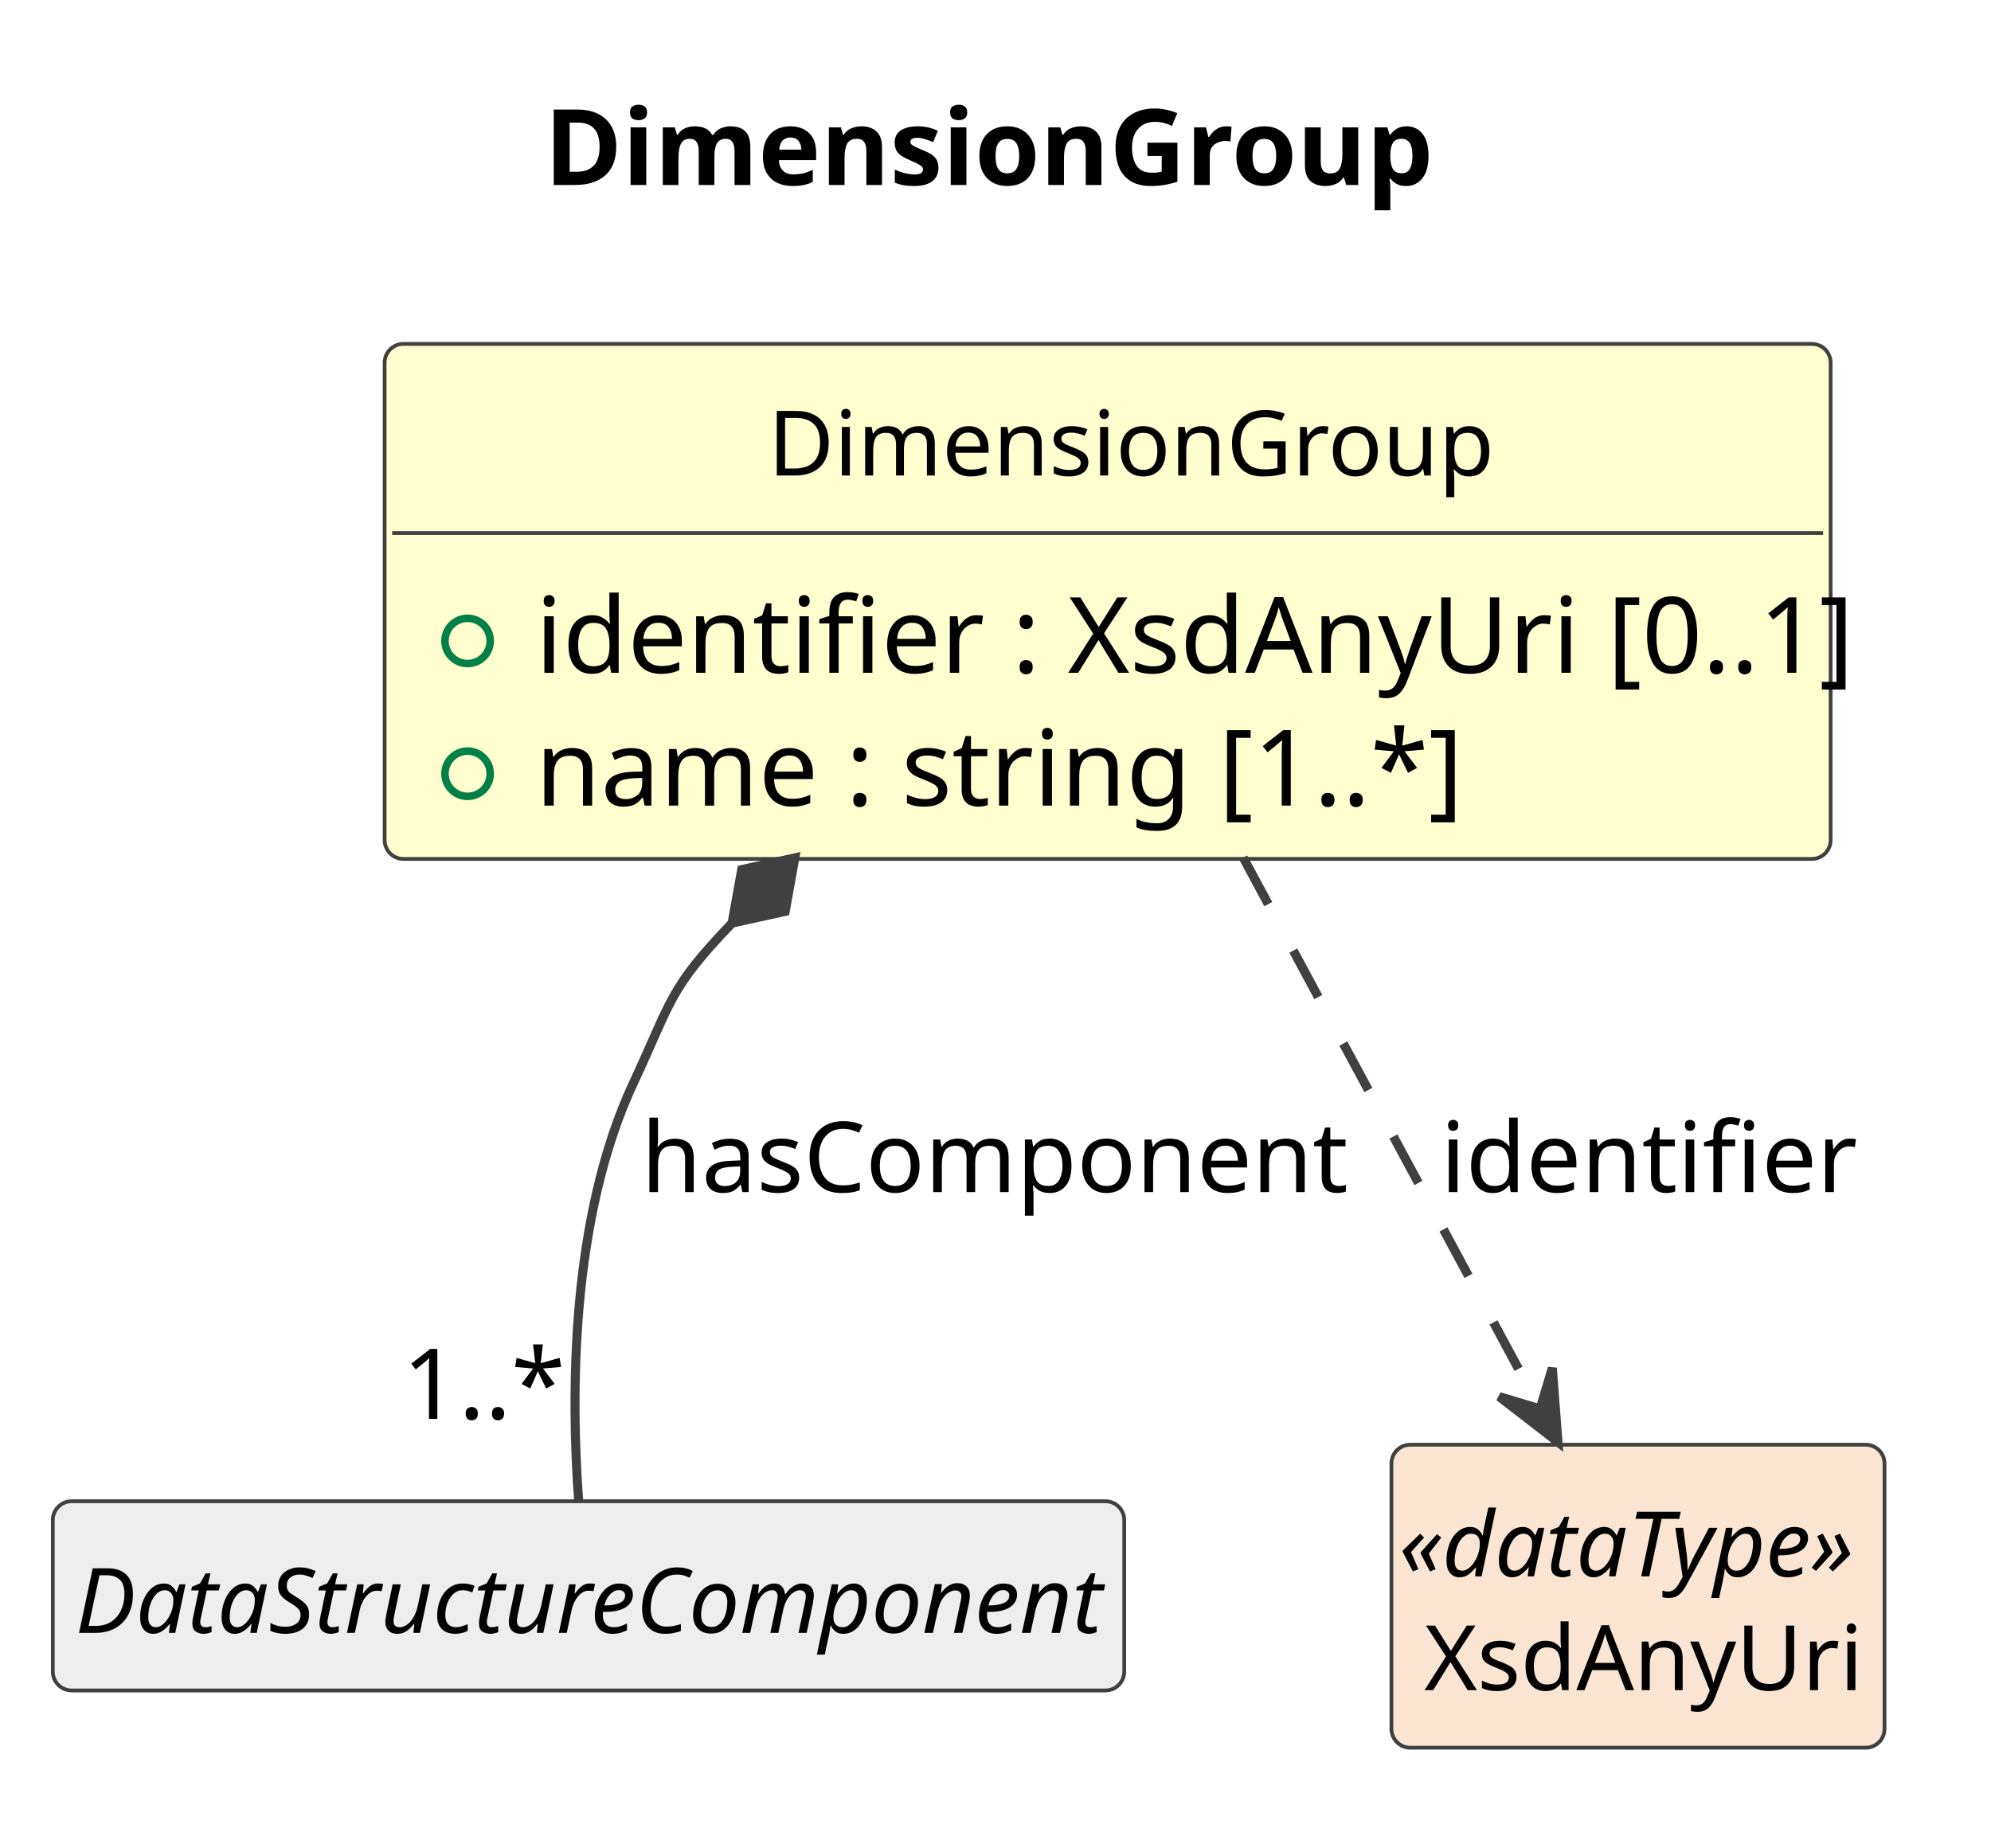
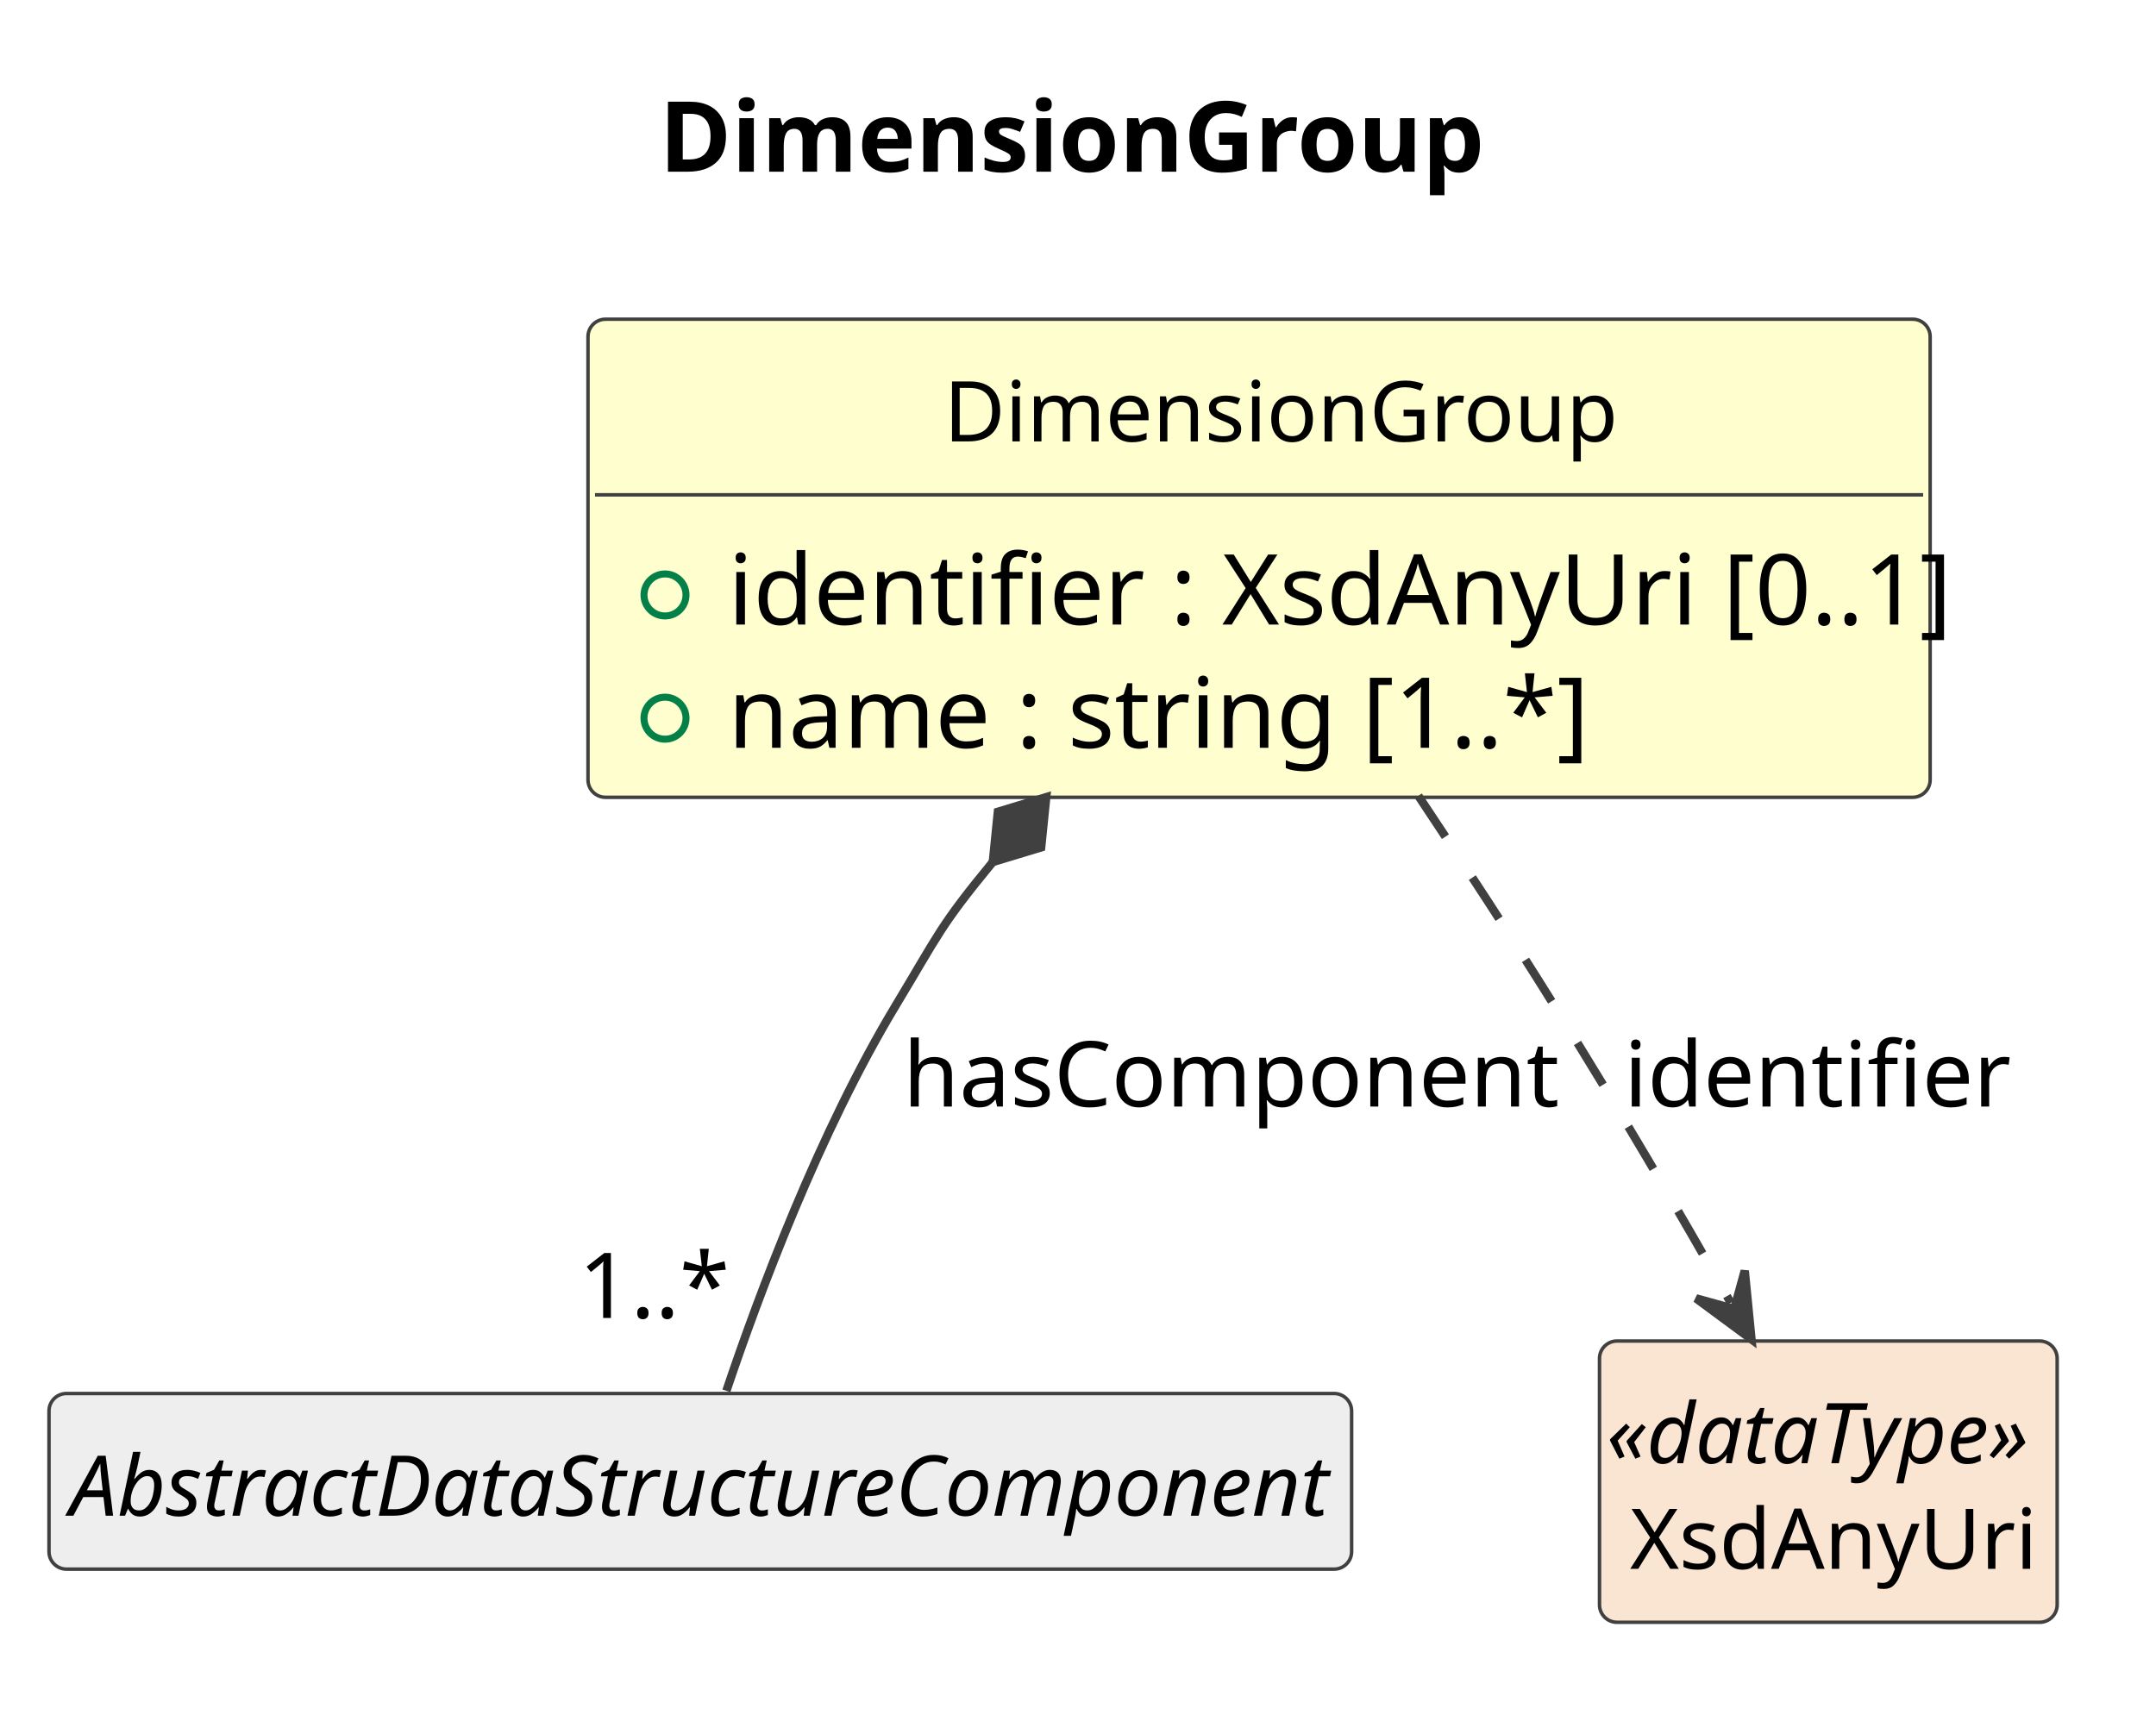
- <svg xmlns="http://www.w3.org/2000/svg" contentStyleType="text/css" data-diagram-type="CLASS" height="245px" preserveAspectRatio="none" style="width:264px;height:245px;background:#FFFFFF;" version="1.1" viewBox="0 0 264 245" width="264px" zoomAndPan="magnify">
+ <svg xmlns="http://www.w3.org/2000/svg" contentStyleType="text/css" data-diagram-type="CLASS" height="245px" preserveAspectRatio="none" style="width:308px;height:245px;background:#FFFFFF;" version="1.1" viewBox="0 0 308 245" width="308px" zoomAndPan="magnify">
  <defs />
  <g>
    <g class="title" data-source-line="1">
-       <text fill="#000000" font-family="sans-serif" font-size="14" font-weight="700" lengthAdjust="spacing" textLength="113.559" x="72.161" y="24.533">DimensionGroup</text>
+       <text fill="#000000" font-family="sans-serif" font-size="14" font-weight="700" lengthAdjust="spacing" textLength="113.559" x="94.161" y="24.533">DimensionGroup</text>
    </g>
    <g class="entity" data-qualified-name="DimensionGroup" data-source-line="12" id="ent0002">
-       <rect fill="#FEFECE" height="68.312" rx="2.5" ry="2.5" style="stroke:#404040;stroke-width:0.5;" width="191.737" x="51" y="45.609" />
-       <text fill="#000000" font-family="sans-serif" font-size="12" lengthAdjust="spacing" textLength="90.041" x="101.848" y="63.066">DimensionGroup</text>
-       <line style="stroke:#404040;stroke-width:0.5;" x1="52" x2="241.737" y1="70.703" y2="70.703" />
+       <rect fill="#FEFECE" height="68.312" rx="2.5" ry="2.5" style="stroke:#404040;stroke-width:0.5;" width="191.737" x="84" y="45.609" />
+       <text fill="#000000" font-family="sans-serif" font-size="12" lengthAdjust="spacing" textLength="90.041" x="134.848" y="63.066">DimensionGroup</text>
+       <line style="stroke:#404040;stroke-width:0.5;" x1="85" x2="274.737" y1="70.703" y2="70.703" />
      <g data-visibility-modifier="PUBLIC_FIELD">
-         <ellipse cx="62" cy="85.008" fill="none" rx="3" ry="3" style="stroke:#038048;stroke-width:1;" />
+         <ellipse cx="95" cy="85.008" fill="none" rx="3" ry="3" style="stroke:#038048;stroke-width:1;" />
      </g>
-       <text fill="#000000" font-family="sans-serif" font-size="14" lengthAdjust="spacing" textLength="165.737" x="71" y="89.236">identifier : XsdAnyUri [0..1]</text>
+       <text fill="#000000" font-family="sans-serif" font-size="14" lengthAdjust="spacing" textLength="165.737" x="104" y="89.236">identifier : XsdAnyUri [0..1]</text>
      <g data-visibility-modifier="PUBLIC_FIELD">
-         <ellipse cx="62" cy="102.617" fill="none" rx="3" ry="3" style="stroke:#038048;stroke-width:1;" />
+         <ellipse cx="95" cy="102.617" fill="none" rx="3" ry="3" style="stroke:#038048;stroke-width:1;" />
      </g>
-       <text fill="#000000" font-family="sans-serif" font-size="14" lengthAdjust="spacing" textLength="113.606" x="71" y="106.846">name : string [1..*]</text>
+       <text fill="#000000" font-family="sans-serif" font-size="14" lengthAdjust="spacing" textLength="113.606" x="104" y="106.846">name : string [1..*]</text>
    </g>
-     <g class="entity" data-qualified-name="DataStructureComponent" data-source-line="16" id="ent0003">
-       <rect fill="#EEEEEE" height="25.094" rx="2.5" ry="2.5" style="stroke:#404040;stroke-width:0.5;" width="142.072" x="7" y="199.109" />
-       <text fill="#000000" font-family="sans-serif" font-size="12" font-style="italic" lengthAdjust="spacing" textLength="136.072" x="10" y="216.566">DataStructureComponent</text>
+     <g class="entity" data-qualified-name="AbstractDataStructureComponent" data-source-line="16" id="ent0003">
+       <rect fill="#EEEEEE" height="25.094" rx="2.5" ry="2.5" style="stroke:#404040;stroke-width:0.5;" width="186.088" x="7" y="199.109" />
+       <text fill="#000000" font-family="sans-serif" font-size="12" font-style="italic" lengthAdjust="spacing" textLength="180.088" x="10" y="216.566">AbstractDataStructureComponent</text>
    </g>
    <g class="entity" data-qualified-name="XsdAnyUri" data-source-line="18" id="ent0005">
-       <rect fill="#FAE5D3" height="40.188" rx="2.5" ry="2.5" style="stroke:#404040;stroke-width:0.5;" width="65.381" x="184.5" y="191.609" />
-       <text fill="#000000" font-family="sans-serif" font-size="12" font-style="italic" lengthAdjust="spacing" textLength="63.381" x="185.5" y="209.066">«dataType»</text>
-       <text fill="#000000" font-family="sans-serif" font-size="12" lengthAdjust="spacing" textLength="56.684" x="188.849" y="224.16">XsdAnyUri</text>
+       <rect fill="#FAE5D3" height="40.188" rx="2.5" ry="2.5" style="stroke:#404040;stroke-width:0.5;" width="65.381" x="228.5" y="191.609" />
+       <text fill="#000000" font-family="sans-serif" font-size="12" font-style="italic" lengthAdjust="spacing" textLength="63.381" x="229.5" y="209.066">«dataType»</text>
+       <text fill="#000000" font-family="sans-serif" font-size="12" lengthAdjust="spacing" textLength="56.684" x="232.849" y="224.16">XsdAnyUri</text>
    </g>
    <g class="link" data-entity-1="ent0002" data-entity-2="ent0003" data-link-type="composition" data-source-line="17" id="lnk4">
-       <path codeLine="17" d="M97.074,122.43 C88.634,131.21 89.11,132.679 84,143.609 C75.59,161.589 75.7,185.239 76.73,199.099" fill="none" id="DimensionGroup-backto-DataStructureComponent" style="stroke:#404040;stroke-width:1.2;" />
-       <polygon fill="#404040" points="105.39,113.779,98.348,115.333,97.074,122.43,104.116,120.877,105.39,113.779" style="stroke:#404040;stroke-width:1.2;" />
-       <text fill="#000000" font-family="sans-serif" font-size="13" lengthAdjust="spacing" textLength="88.169" x="85" y="158.105">hasComponent</text>
-       <text fill="#000000" font-family="sans-serif" font-size="13" lengthAdjust="spacing" textLength="19.513" x="53.378" y="188.187">1..*</text>
+       <path codeLine="17" d="M141.833,123.164 C134.243,132.384 134.15,133.409 128,143.609 C117.06,161.739 108.42,184.929 103.77,198.729" fill="none" id="DimensionGroup-backto-AbstractDataStructureComponent" style="stroke:#404040;stroke-width:1.2;" />
+       <polygon fill="#404040" points="149.46,113.899,142.558,115.989,141.833,123.164,148.735,121.074,149.46,113.899" style="stroke:#404040;stroke-width:1.2;" />
+       <text fill="#000000" font-family="sans-serif" font-size="13" lengthAdjust="spacing" textLength="88.169" x="129" y="158.105">hasComponent</text>
+       <text fill="#000000" font-family="sans-serif" font-size="13" lengthAdjust="spacing" textLength="19.513" x="82.666" y="188.313">1..*</text>
    </g>
    <g class="link" data-entity-1="ent0002" data-entity-2="ent0005" data-link-type="dependency" data-source-line="19" id="lnk6">
-       <path codeLine="19" d="M164.85,113.749 C178.05,138.269 192.734,165.557 203.734,185.977" fill="none" id="DimensionGroup-to-XsdAnyUri" style="stroke:#404040;stroke-width:1.2;stroke-dasharray:7,7;" />
-       <polygon fill="#404040" points="206.58,191.259,205.833,181.439,204.209,186.857,198.79,185.233,206.58,191.259" style="stroke:#404040;stroke-width:1.2;" />
-       <text fill="#000000" font-family="sans-serif" font-size="13" lengthAdjust="spacing" textLength="49.137" x="191" y="158.105">identifier</text>
+       <path codeLine="19" d="M202.62,113.709 C209,123.279 215.88,133.789 222,143.609 C231.9,159.479 239.589,172.651 247.249,186.151" fill="none" id="DimensionGroup-to-XsdAnyUri" style="stroke:#404040;stroke-width:1.2;stroke-dasharray:7,7;" />
+       <polygon fill="#404040" points="250.21,191.369,249.248,181.568,247.743,187.021,242.29,185.516,250.21,191.369" style="stroke:#404040;stroke-width:1.2;" />
+       <text fill="#000000" font-family="sans-serif" font-size="13" lengthAdjust="spacing" textLength="49.137" x="232" y="158.105">identifier</text>
    </g>
  </g>
</svg>
